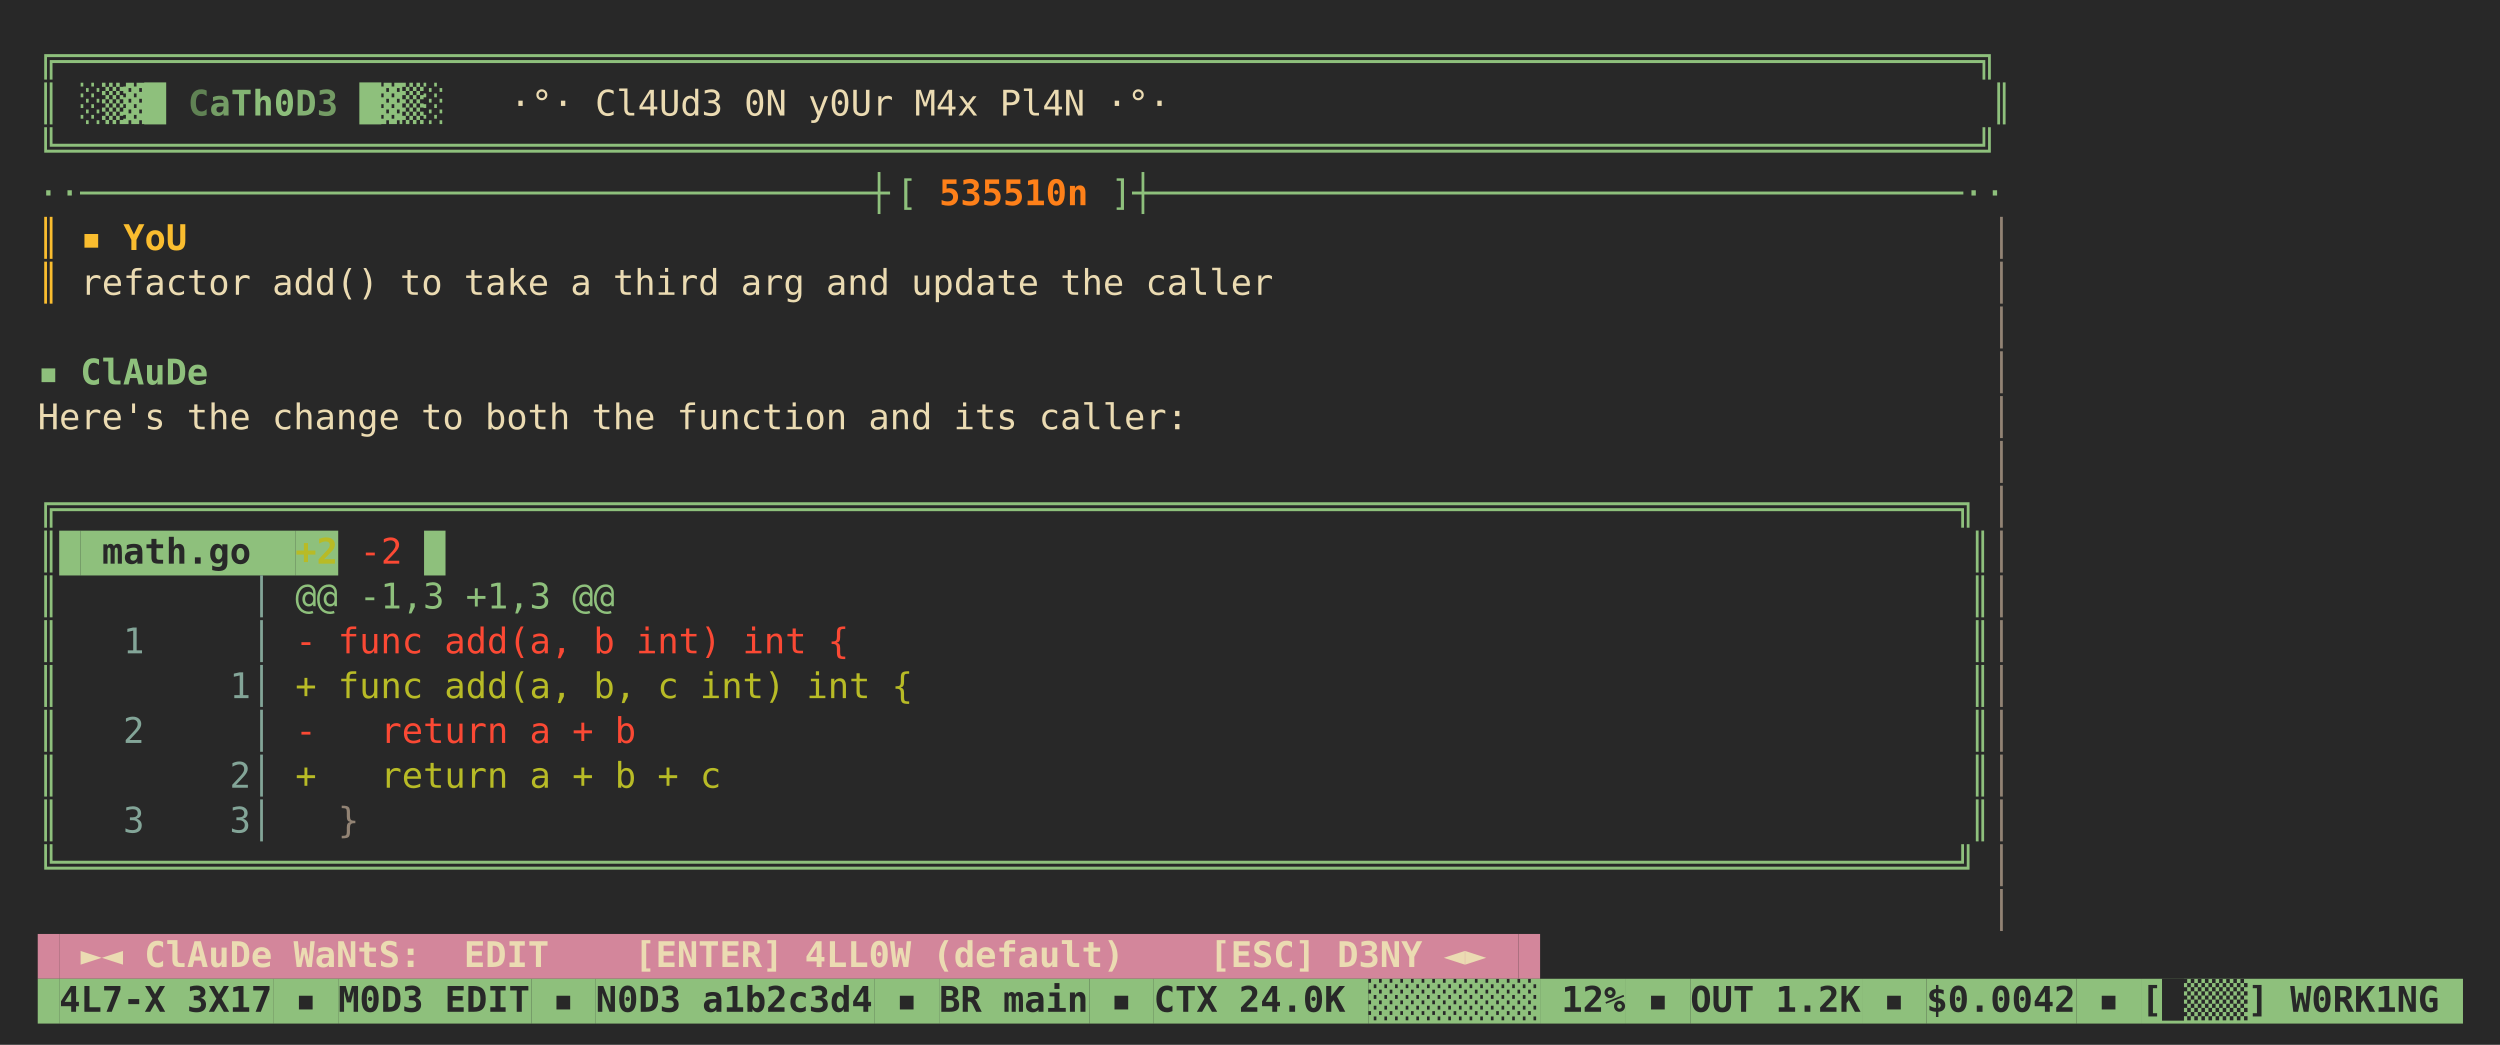
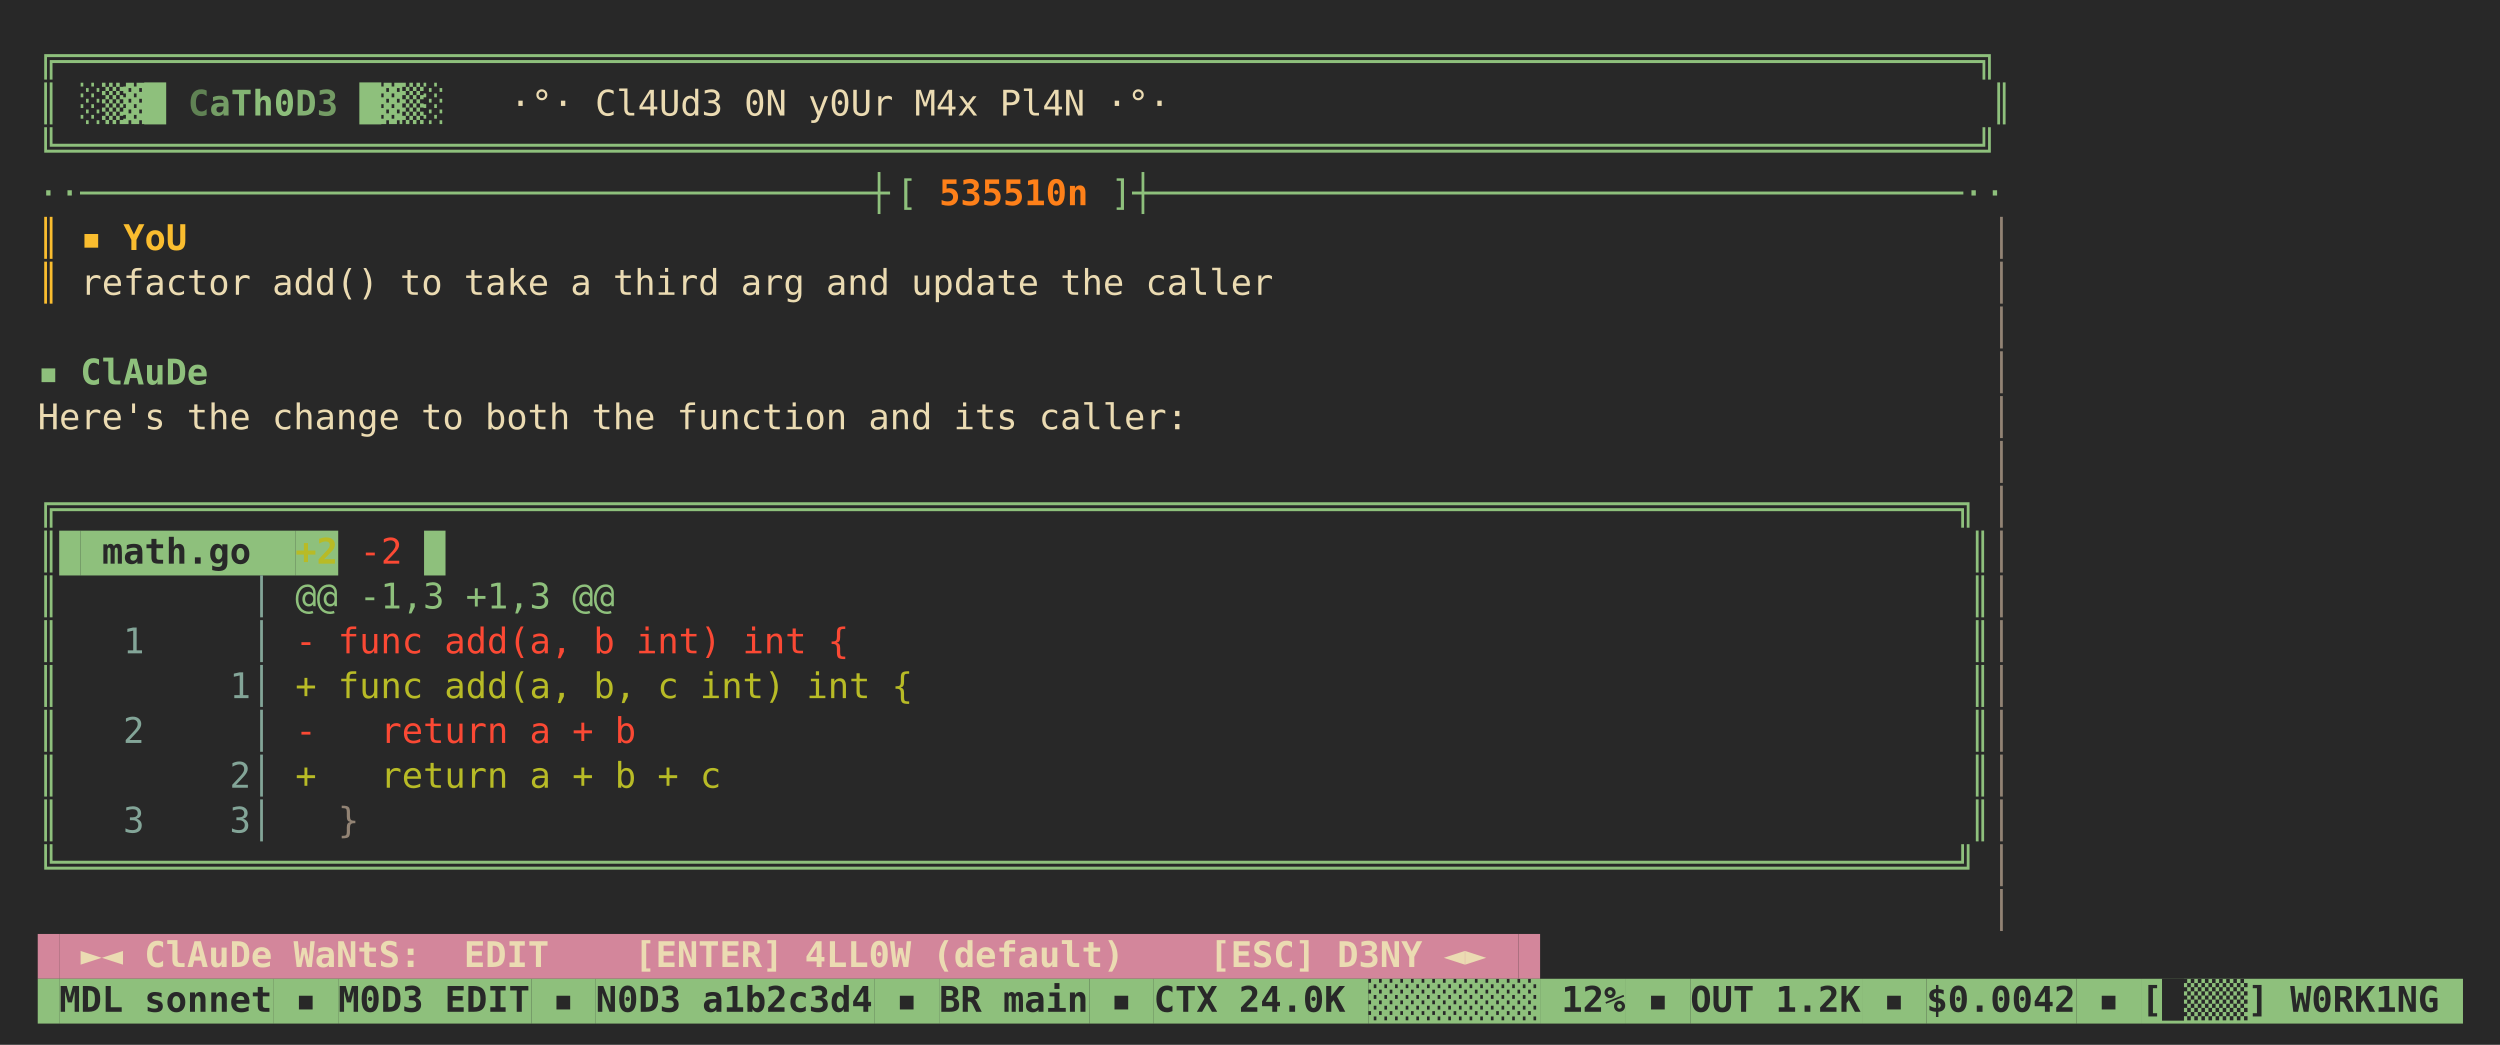
<svg xmlns="http://www.w3.org/2000/svg" width="1060" height="443" viewBox="0 0 1060 443">
  <rect width="1060" height="443" fill="#282828" />
  <text x="16.0" y="30.0" font-family="ui-monospace,'DejaVu Sans Mono',Menlo,Consolas,monospace" font-size="15" xml:space="preserve">
    <tspan x="16.0" fill="#8ec07c" font-weight="400">╔══════════════════════════════════════════════════════════════════════════════════════════╗</tspan>
  </text>
  <text x="16.0" y="49.0" font-family="ui-monospace,'DejaVu Sans Mono',Menlo,Consolas,monospace" font-size="15" xml:space="preserve">
    <tspan x="16.0" fill="#8ec07c" font-weight="400">║</tspan>
    <tspan x="34.2" fill="#8ec07c" font-weight="400">░▒▓█</tspan>
    <tspan x="79.7" fill="#608254" font-weight="700">C</tspan>
    <tspan x="88.8" fill="#749d65" font-weight="700">a</tspan>
    <tspan x="97.9" fill="#83b373" font-weight="700">T</tspan>
    <tspan x="107.0" fill="#8dbf7b" font-weight="700">h</tspan>
    <tspan x="116.1" fill="#8dbe7b" font-weight="700">0</tspan>
    <tspan x="125.2" fill="#83b173" font-weight="700">D</tspan>
    <tspan x="134.3" fill="#739b64" font-weight="700">3</tspan>
    <tspan x="152.5" fill="#8ec07c" font-weight="400">█▓▒░</tspan>
    <tspan x="216.2" fill="#ebdbb2" font-weight="400">·°· Cl4Ud3 0N y0Ur M4x Pl4N ·°·</tspan>
    <tspan x="844.1" fill="#8ec07c" font-weight="400">║</tspan>
  </text>
  <text x="16.0" y="68.0" font-family="ui-monospace,'DejaVu Sans Mono',Menlo,Consolas,monospace" font-size="15" xml:space="preserve">
    <tspan x="16.0" fill="#8ec07c" font-weight="400">╚══════════════════════════════════════════════════════════════════════════════════════════╝</tspan>
  </text>
  <text x="16.0" y="87.0" font-family="ui-monospace,'DejaVu Sans Mono',Menlo,Consolas,monospace" font-size="15" xml:space="preserve">
    <tspan x="16.0" fill="#8ec07c" font-weight="400">··─────────────────────────────────────┼</tspan>
    <tspan x="380.0" fill="#8ec07c" font-weight="400">[ </tspan>
    <tspan x="398.2" fill="#fe8019" font-weight="700">535510n</tspan>
    <tspan x="461.9" fill="#8ec07c" font-weight="400"> ]</tspan>
    <tspan x="480.1" fill="#8ec07c" font-weight="400">┼──────────────────────────────────────··</tspan>
  </text>
  <text x="16.0" y="106.0" font-family="ui-monospace,'DejaVu Sans Mono',Menlo,Consolas,monospace" font-size="15" xml:space="preserve">
    <tspan x="16.0" fill="#fabd2f" font-weight="400">║</tspan>
    <tspan x="34.2" fill="#fabd2f" font-weight="700">▪ YoU</tspan>
    <tspan x="844.1" fill="#928374" font-weight="400">│</tspan>
  </text>
  <text x="16.0" y="125.0" font-family="ui-monospace,'DejaVu Sans Mono',Menlo,Consolas,monospace" font-size="15" xml:space="preserve">
    <tspan x="16.0" fill="#fabd2f" font-weight="400">║</tspan>
    <tspan x="25.1" fill="#ebdbb2" font-weight="400"> refactor add() to take a third arg and update the caller                                 </tspan>
    <tspan x="844.1" fill="#928374" font-weight="400">│</tspan>
  </text>
  <text x="16.0" y="144.0" font-family="ui-monospace,'DejaVu Sans Mono',Menlo,Consolas,monospace" font-size="15" xml:space="preserve">
    <tspan x="844.1" fill="#928374" font-weight="400">│</tspan>
  </text>
  <text x="16.0" y="163.0" font-family="ui-monospace,'DejaVu Sans Mono',Menlo,Consolas,monospace" font-size="15" xml:space="preserve">
    <tspan x="16.0" fill="#8ec07c" font-weight="700">▪ ClAuDe</tspan>
    <tspan x="844.1" fill="#928374" font-weight="400">│</tspan>
  </text>
  <text x="16.0" y="182.0" font-family="ui-monospace,'DejaVu Sans Mono',Menlo,Consolas,monospace" font-size="15" xml:space="preserve">
    <tspan x="16.0" fill="#ebdbb2" font-weight="400">Here's the change to both the function and its caller:                                     </tspan>
    <tspan x="844.1" fill="#928374" font-weight="400">│</tspan>
  </text>
  <text x="16.0" y="201.0" font-family="ui-monospace,'DejaVu Sans Mono',Menlo,Consolas,monospace" font-size="15" xml:space="preserve">
    <tspan x="844.1" fill="#928374" font-weight="400">│</tspan>
  </text>
  <text x="16.0" y="220.0" font-family="ui-monospace,'DejaVu Sans Mono',Menlo,Consolas,monospace" font-size="15" xml:space="preserve">
    <tspan x="16.0" fill="#8ec07c" font-weight="400">╔═════════════════════════════════════════════════════════════════════════════════════════╗</tspan>
    <tspan x="844.1" fill="#928374" font-weight="400">│</tspan>
  </text>
  <rect x="25.1" y="225.0" width="9.1" height="19.0" fill="#8ec07c" />
  <rect x="34.2" y="225.0" width="91.0" height="19.0" fill="#8ec07c" />
  <rect x="125.2" y="225.0" width="18.2" height="19.0" fill="#8ec07c" />
  <rect x="179.8" y="225.0" width="9.1" height="19.0" fill="#8ec07c" />
  <text x="16.0" y="239.0" font-family="ui-monospace,'DejaVu Sans Mono',Menlo,Consolas,monospace" font-size="15" xml:space="preserve">
    <tspan x="16.0" fill="#8ec07c" font-weight="400">║</tspan>
    <tspan x="34.2" fill="#282828" font-weight="700"> math.go  </tspan>
    <tspan x="125.2" fill="#b8bb26" font-weight="700">+2</tspan>
    <tspan x="152.5" fill="#fb4934" font-weight="400">-2</tspan>
    <tspan x="835.0" fill="#8ec07c" font-weight="400">║</tspan>
    <tspan x="844.1" fill="#928374" font-weight="400">│</tspan>
  </text>
  <text x="16.0" y="258.0" font-family="ui-monospace,'DejaVu Sans Mono',Menlo,Consolas,monospace" font-size="15" xml:space="preserve">
    <tspan x="16.0" fill="#8ec07c" font-weight="400">║</tspan>
    <tspan x="25.1" fill="#83a598" font-weight="400">         │ </tspan>
    <tspan x="125.2" fill="#8ec07c" font-weight="400">@@ -1,3 +1,3 @@</tspan>
    <tspan x="835.0" fill="#8ec07c" font-weight="400">║</tspan>
    <tspan x="844.1" fill="#928374" font-weight="400">│</tspan>
  </text>
  <text x="16.0" y="277.0" font-family="ui-monospace,'DejaVu Sans Mono',Menlo,Consolas,monospace" font-size="15" xml:space="preserve">
    <tspan x="16.0" fill="#8ec07c" font-weight="400">║</tspan>
    <tspan x="25.1" fill="#83a598" font-weight="400">   1     │ </tspan>
    <tspan x="125.2" fill="#fb4934" font-weight="400">- func add(a, b int) int {</tspan>
    <tspan x="835.0" fill="#8ec07c" font-weight="400">║</tspan>
    <tspan x="844.1" fill="#928374" font-weight="400">│</tspan>
  </text>
  <text x="16.0" y="296.0" font-family="ui-monospace,'DejaVu Sans Mono',Menlo,Consolas,monospace" font-size="15" xml:space="preserve">
    <tspan x="16.0" fill="#8ec07c" font-weight="400">║</tspan>
    <tspan x="25.1" fill="#83a598" font-weight="400">        1│ </tspan>
    <tspan x="125.2" fill="#b8bb26" font-weight="400">+ func add(a, b, c int) int {</tspan>
    <tspan x="835.0" fill="#8ec07c" font-weight="400">║</tspan>
    <tspan x="844.1" fill="#928374" font-weight="400">│</tspan>
  </text>
  <text x="16.0" y="315.0" font-family="ui-monospace,'DejaVu Sans Mono',Menlo,Consolas,monospace" font-size="15" xml:space="preserve">
    <tspan x="16.0" fill="#8ec07c" font-weight="400">║</tspan>
    <tspan x="25.1" fill="#83a598" font-weight="400">   2     │ </tspan>
    <tspan x="125.2" fill="#fb4934" font-weight="400">-   return a + b</tspan>
    <tspan x="835.0" fill="#8ec07c" font-weight="400">║</tspan>
    <tspan x="844.1" fill="#928374" font-weight="400">│</tspan>
  </text>
  <text x="16.0" y="334.0" font-family="ui-monospace,'DejaVu Sans Mono',Menlo,Consolas,monospace" font-size="15" xml:space="preserve">
    <tspan x="16.0" fill="#8ec07c" font-weight="400">║</tspan>
    <tspan x="25.1" fill="#83a598" font-weight="400">        2│ </tspan>
    <tspan x="125.2" fill="#b8bb26" font-weight="400">+   return a + b + c</tspan>
    <tspan x="835.0" fill="#8ec07c" font-weight="400">║</tspan>
    <tspan x="844.1" fill="#928374" font-weight="400">│</tspan>
  </text>
  <text x="16.0" y="353.0" font-family="ui-monospace,'DejaVu Sans Mono',Menlo,Consolas,monospace" font-size="15" xml:space="preserve">
    <tspan x="16.0" fill="#8ec07c" font-weight="400">║</tspan>
    <tspan x="25.1" fill="#83a598" font-weight="400">   3    3│ </tspan>
    <tspan x="125.2" fill="#928374" font-weight="400">  }</tspan>
    <tspan x="835.0" fill="#8ec07c" font-weight="400">║</tspan>
    <tspan x="844.1" fill="#928374" font-weight="400">│</tspan>
  </text>
  <text x="16.0" y="372.0" font-family="ui-monospace,'DejaVu Sans Mono',Menlo,Consolas,monospace" font-size="15" xml:space="preserve">
    <tspan x="16.0" fill="#8ec07c" font-weight="400">╚═════════════════════════════════════════════════════════════════════════════════════════╝</tspan>
    <tspan x="844.1" fill="#928374" font-weight="400">│</tspan>
  </text>
  <text x="16.0" y="391.0" font-family="ui-monospace,'DejaVu Sans Mono',Menlo,Consolas,monospace" font-size="15" xml:space="preserve">
    <tspan x="844.1" fill="#928374" font-weight="400">│</tspan>
  </text>
  <rect x="16.0" y="396.0" width="9.1" height="19.0" fill="#d3869b" />
  <rect x="25.1" y="396.0" width="618.8" height="19.0" fill="#d3869b" />
  <rect x="643.9" y="396.0" width="9.1" height="19.0" fill="#d3869b" />
  <text x="16.0" y="410.0" font-family="ui-monospace,'DejaVu Sans Mono',Menlo,Consolas,monospace" font-size="15" xml:space="preserve">
    <tspan x="25.1" fill="#ebdbb2" font-weight="700"> ►◄ ClAuDe WaNtS:  EDIT    [ENTER] 4LL0W (default)    [ESC] D3NY ◄► </tspan>
  </text>
  <rect x="16.0" y="415.0" width="9.1" height="19.0" fill="#8ec07c" />
  <rect x="25.1" y="415.0" width="91.0" height="19.0" fill="#8ec07c" />
  <rect x="116.1" y="415.0" width="27.3" height="19.0" fill="#8ec07c" />
  <rect x="143.4" y="415.0" width="81.9" height="19.0" fill="#8ec07c" />
  <rect x="225.3" y="415.0" width="27.3" height="19.0" fill="#8ec07c" />
  <rect x="252.6" y="415.0" width="118.3" height="19.0" fill="#8ec07c" />
  <rect x="370.9" y="415.0" width="27.3" height="19.0" fill="#8ec07c" />
  <rect x="398.2" y="415.0" width="63.7" height="19.0" fill="#8ec07c" />
  <rect x="461.9" y="415.0" width="27.3" height="19.0" fill="#8ec07c" />
  <rect x="489.2" y="415.0" width="91.0" height="19.0" fill="#8ec07c" />
  <rect x="580.2" y="415.0" width="72.8" height="19.0" fill="#8ec07c" />
  <rect x="653.0" y="415.0" width="36.4" height="19.0" fill="#8ec07c" />
  <rect x="689.4" y="415.0" width="27.3" height="19.0" fill="#8ec07c" />
  <rect x="716.7" y="415.0" width="72.8" height="19.0" fill="#8ec07c" />
  <rect x="789.5" y="415.0" width="27.3" height="19.0" fill="#8ec07c" />
  <rect x="816.8" y="415.0" width="63.7" height="19.0" fill="#8ec07c" />
  <rect x="880.5" y="415.0" width="27.3" height="19.0" fill="#8ec07c" />
  <rect x="907.8" y="415.0" width="136.5" height="19.0" fill="#8ec07c" />
  <text x="16.0" y="429.0" font-family="ui-monospace,'DejaVu Sans Mono',Menlo,Consolas,monospace" font-size="15" xml:space="preserve">
-     <tspan x="25.1" fill="#282828" font-weight="700">4L7-X 3X17</tspan>
+     <tspan x="25.1" fill="#282828" font-weight="700">MDL sonnet</tspan>
    <tspan x="116.1" fill="#282828" font-weight="700"> ▪ </tspan>
    <tspan x="143.4" fill="#282828" font-weight="700">M0D3 EDIT</tspan>
    <tspan x="225.3" fill="#282828" font-weight="700"> ▪ </tspan>
    <tspan x="252.6" fill="#282828" font-weight="700">N0D3 a1b2c3d4</tspan>
    <tspan x="370.9" fill="#282828" font-weight="700"> ▪ </tspan>
    <tspan x="398.2" fill="#282828" font-weight="700">BR main</tspan>
    <tspan x="461.9" fill="#282828" font-weight="700"> ▪ </tspan>
    <tspan x="489.2" fill="#282828" font-weight="700">CTX 24.0K </tspan>
    <tspan x="580.2" fill="#282828" font-weight="700">░░░░░░░░</tspan>
    <tspan x="653.0" fill="#282828" font-weight="700"> 12%</tspan>
    <tspan x="689.4" fill="#282828" font-weight="700"> ▪ </tspan>
    <tspan x="716.7" fill="#282828" font-weight="700">OUT 1.2K</tspan>
    <tspan x="789.5" fill="#282828" font-weight="700"> ▪ </tspan>
    <tspan x="816.8" fill="#282828" font-weight="700">$0.0042</tspan>
    <tspan x="880.5" fill="#282828" font-weight="700"> ▪ </tspan>
    <tspan x="907.8" fill="#282828" font-weight="700">[█▒▒▒] W0RK1NG </tspan>
  </text>
</svg>
